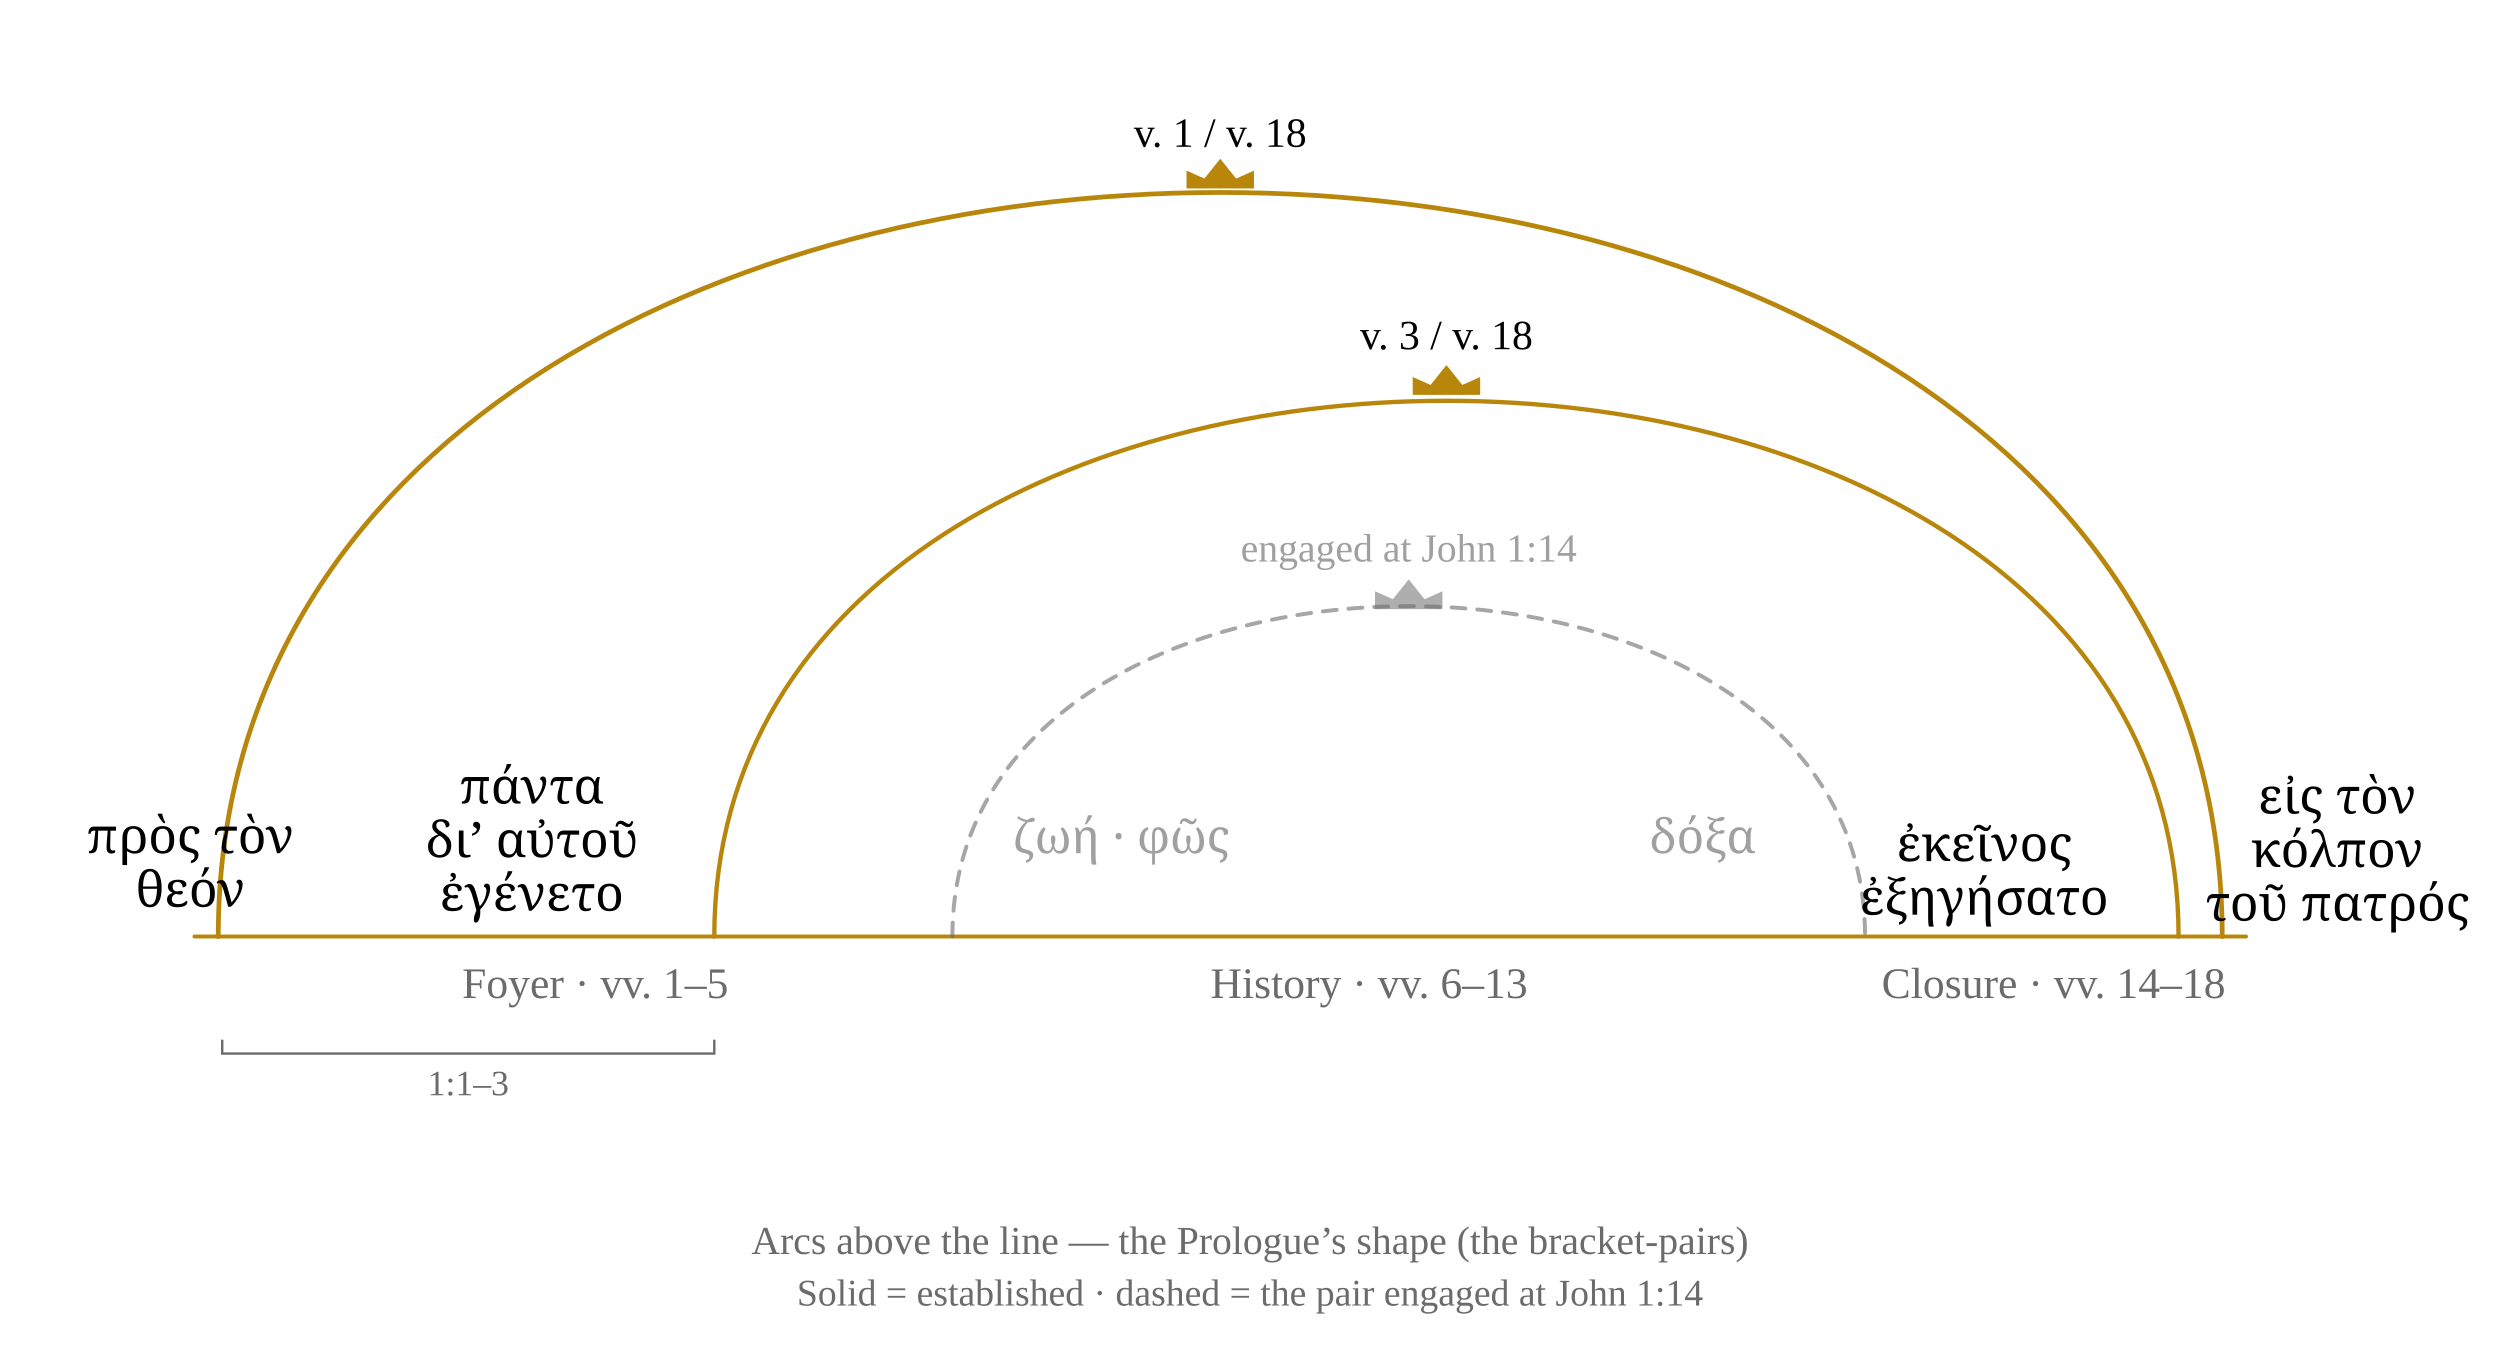
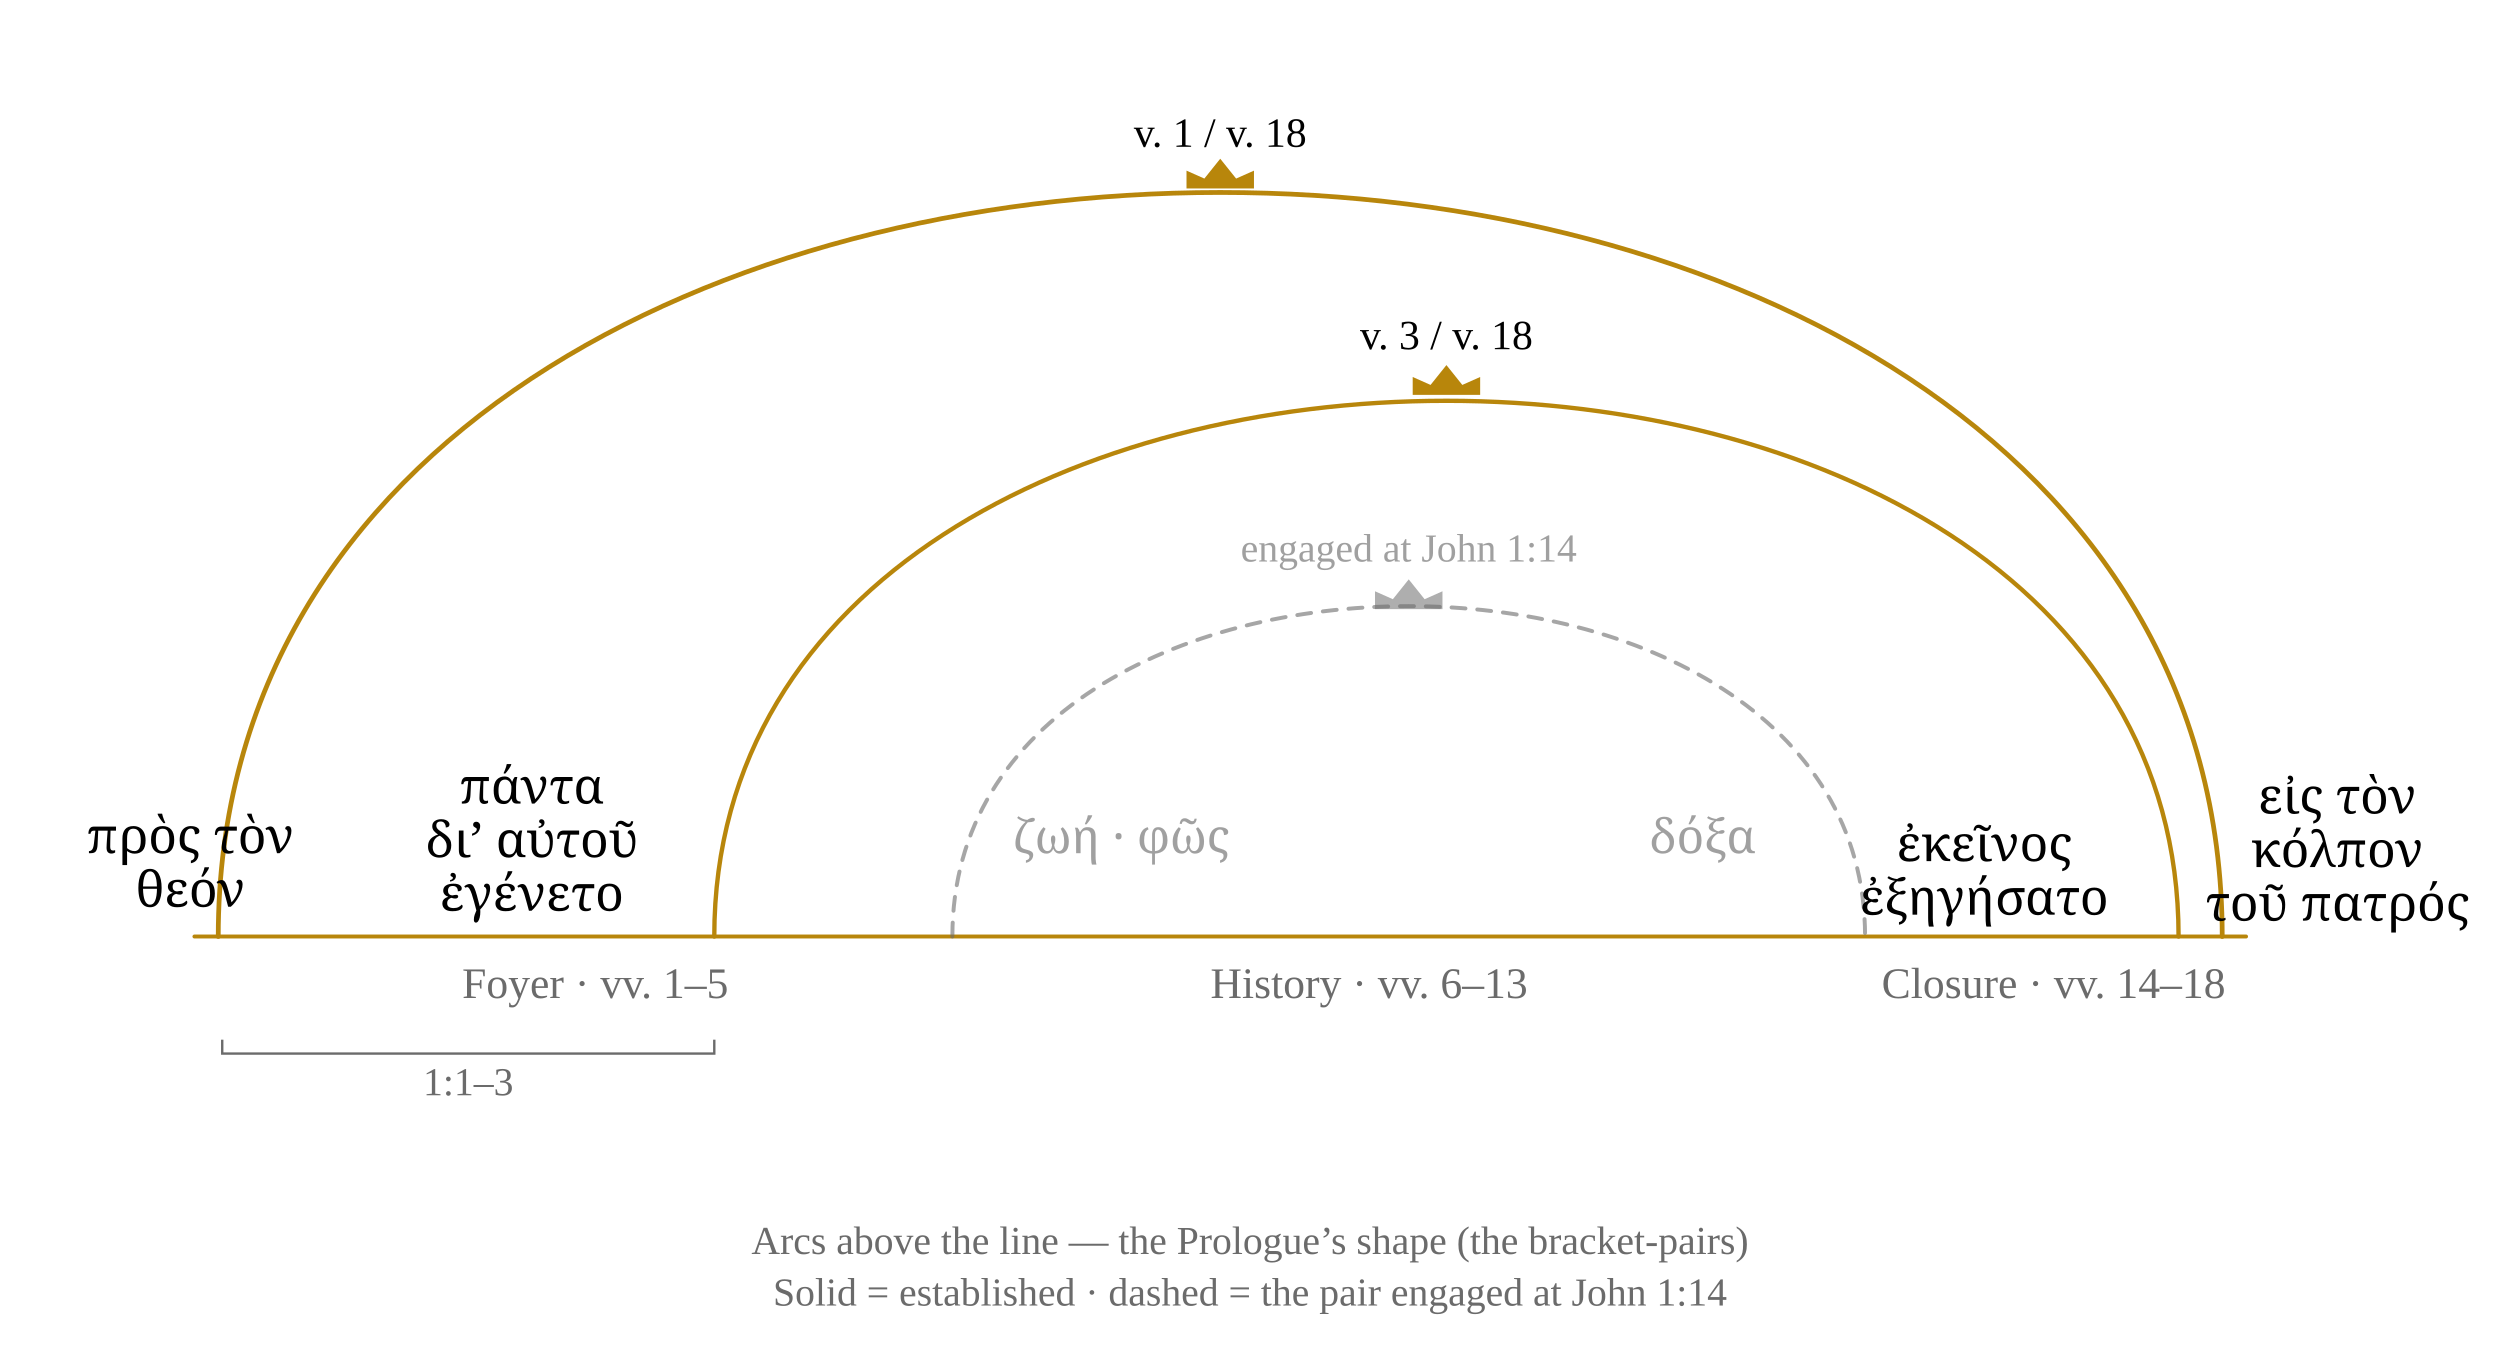
<svg xmlns="http://www.w3.org/2000/svg" viewBox="0 0 1260 680" role="img" aria-labelledby="fbTitle fbDesc" preserveAspectRatio="xMidYMid meet">
  <style>
    .gk      { font-family:'SBL BibLit','Cardo','Source Serif 4',Georgia,serif; fill:currentColor; }
    .gkdim   { font-family:'SBL BibLit','Cardo','Source Serif 4',Georgia,serif; fill:var(--color-meta, #6b6b6b); opacity:.64; }
    .ink     { font-family:'Source Serif 4','EB Garamond',Georgia,'Times New Roman',serif; fill:currentColor; }
    .meta    { font-family:'Source Serif 4','EB Garamond',Georgia,'Times New Roman',serif; fill:var(--color-meta, #6b6b6b); }
    .metadim { font-family:'Source Serif 4','EB Garamond',Georgia,'Times New Roman',serif; fill:var(--color-meta, #6b6b6b); opacity:.64; }
    .arc     { fill:none; stroke:var(--color-gold, #b8860b); stroke-linecap:round; }
    .arcdim  { fill:none; stroke:var(--color-meta, #6b6b6b); stroke-width:2; stroke-linecap:round; stroke-dasharray:7 6; opacity:.6; }
    .rule    { stroke:var(--color-gold, #b8860b); stroke-width:2; stroke-linecap:round; }
    .tick    { stroke:var(--color-meta, #6b6b6b); stroke-width:1.2; fill:none; }
    .crown   { fill:var(--color-gold, #b8860b); }
    .crowndim{ fill:var(--color-meta, #6b6b6b); opacity:.55; }
  </style>
  <line class="rule" x1="98" y1="472" x2="1132" y2="472" />
  <path class="arc" style="stroke-width:2.4" d="M110 472 C110 -28 1120 -28 1120 472" />
  <path class="arc" style="stroke-width:2.2" d="M360 472 C360 112 1098 112 1098 472" />
  <path class="arcdim" d="M480 472 C480 250 940 250 940 472" />
  <text class="ink" x="615" y="74" text-anchor="middle" font-size="21">v. 1 / v. 18</text>
  <path class="crown" d="M598 95 L598 86 L607 90 L615 80 L623 90 L632 86 L632 95 Z" />
  <text class="ink" x="729" y="176" text-anchor="middle" font-size="21">v. 3 / v. 18</text>
  <path class="crown" d="M712 199 L712 190 L721 194 L729 184 L737 194 L746 190 L746 199 Z" />
  <text class="metadim" x="710" y="283" text-anchor="middle" font-size="20">engaged at John 1:14</text>
  <path class="crowndim" d="M693 307 L693 298 L702 302 L710 292 L718 302 L727 298 L727 307 Z" />
  <text class="gk" x="96" y="430" text-anchor="middle" font-size="25">πρὸς τὸν</text>
  <text class="gk" x="96" y="457" text-anchor="middle" font-size="25">θεόν</text>
  <text class="gk" x="268" y="405" text-anchor="middle" font-size="25">πάντα</text>
  <text class="gk" x="268" y="432" text-anchor="middle" font-size="25">δι’ αὐτοῦ</text>
  <text class="gk" x="268" y="459" text-anchor="middle" font-size="25">ἐγένετο</text>
  <text class="gk" x="1000" y="434" text-anchor="middle" font-size="25">ἐκεῖνος</text>
  <text class="gk" x="1000" y="461" text-anchor="middle" font-size="25">ἐξηγήσατο</text>
  <text class="gk" x="1178" y="410" text-anchor="middle" font-size="25">εἰς τὸν</text>
  <text class="gk" x="1178" y="437" text-anchor="middle" font-size="25">κόλπον</text>
  <text class="gk" x="1178" y="464" text-anchor="middle" font-size="25">τοῦ πατρός</text>
  <text class="gkdim" x="565" y="430" text-anchor="middle" font-size="24">ζωή · φῶς</text>
  <text class="gkdim" x="858" y="430" text-anchor="middle" font-size="24">δόξα</text>
  <text class="meta" x="300" y="503" text-anchor="middle" font-size="22">Foyer · vv. 1–5</text>
  <text class="meta" x="690" y="503" text-anchor="middle" font-size="22">History · vv. 6–13</text>
  <text class="meta" x="1035" y="503" text-anchor="middle" font-size="22">Closure · vv. 14–18</text>
  <path class="tick" d="M112 524 L112 531 L360 531 L360 524" />
-   <text class="meta" x="236" y="552" text-anchor="middle" font-size="18">1:1–3</text>
+   <text class="meta" x="236" y="552" text-anchor="middle" font-size="20">1:1–3</text>
  <text class="meta" x="630" y="632" text-anchor="middle" font-size="20">Arcs above the line — the Prologue’s shape (the bracket-pairs)</text>
-   <text class="meta" x="630" y="658" text-anchor="middle" font-size="19">Solid = established · dashed = the pair engaged at John 1:14</text>
+   <text class="meta" x="630" y="658" text-anchor="middle" font-size="20">Solid = established · dashed = the pair engaged at John 1:14</text>
</svg>
